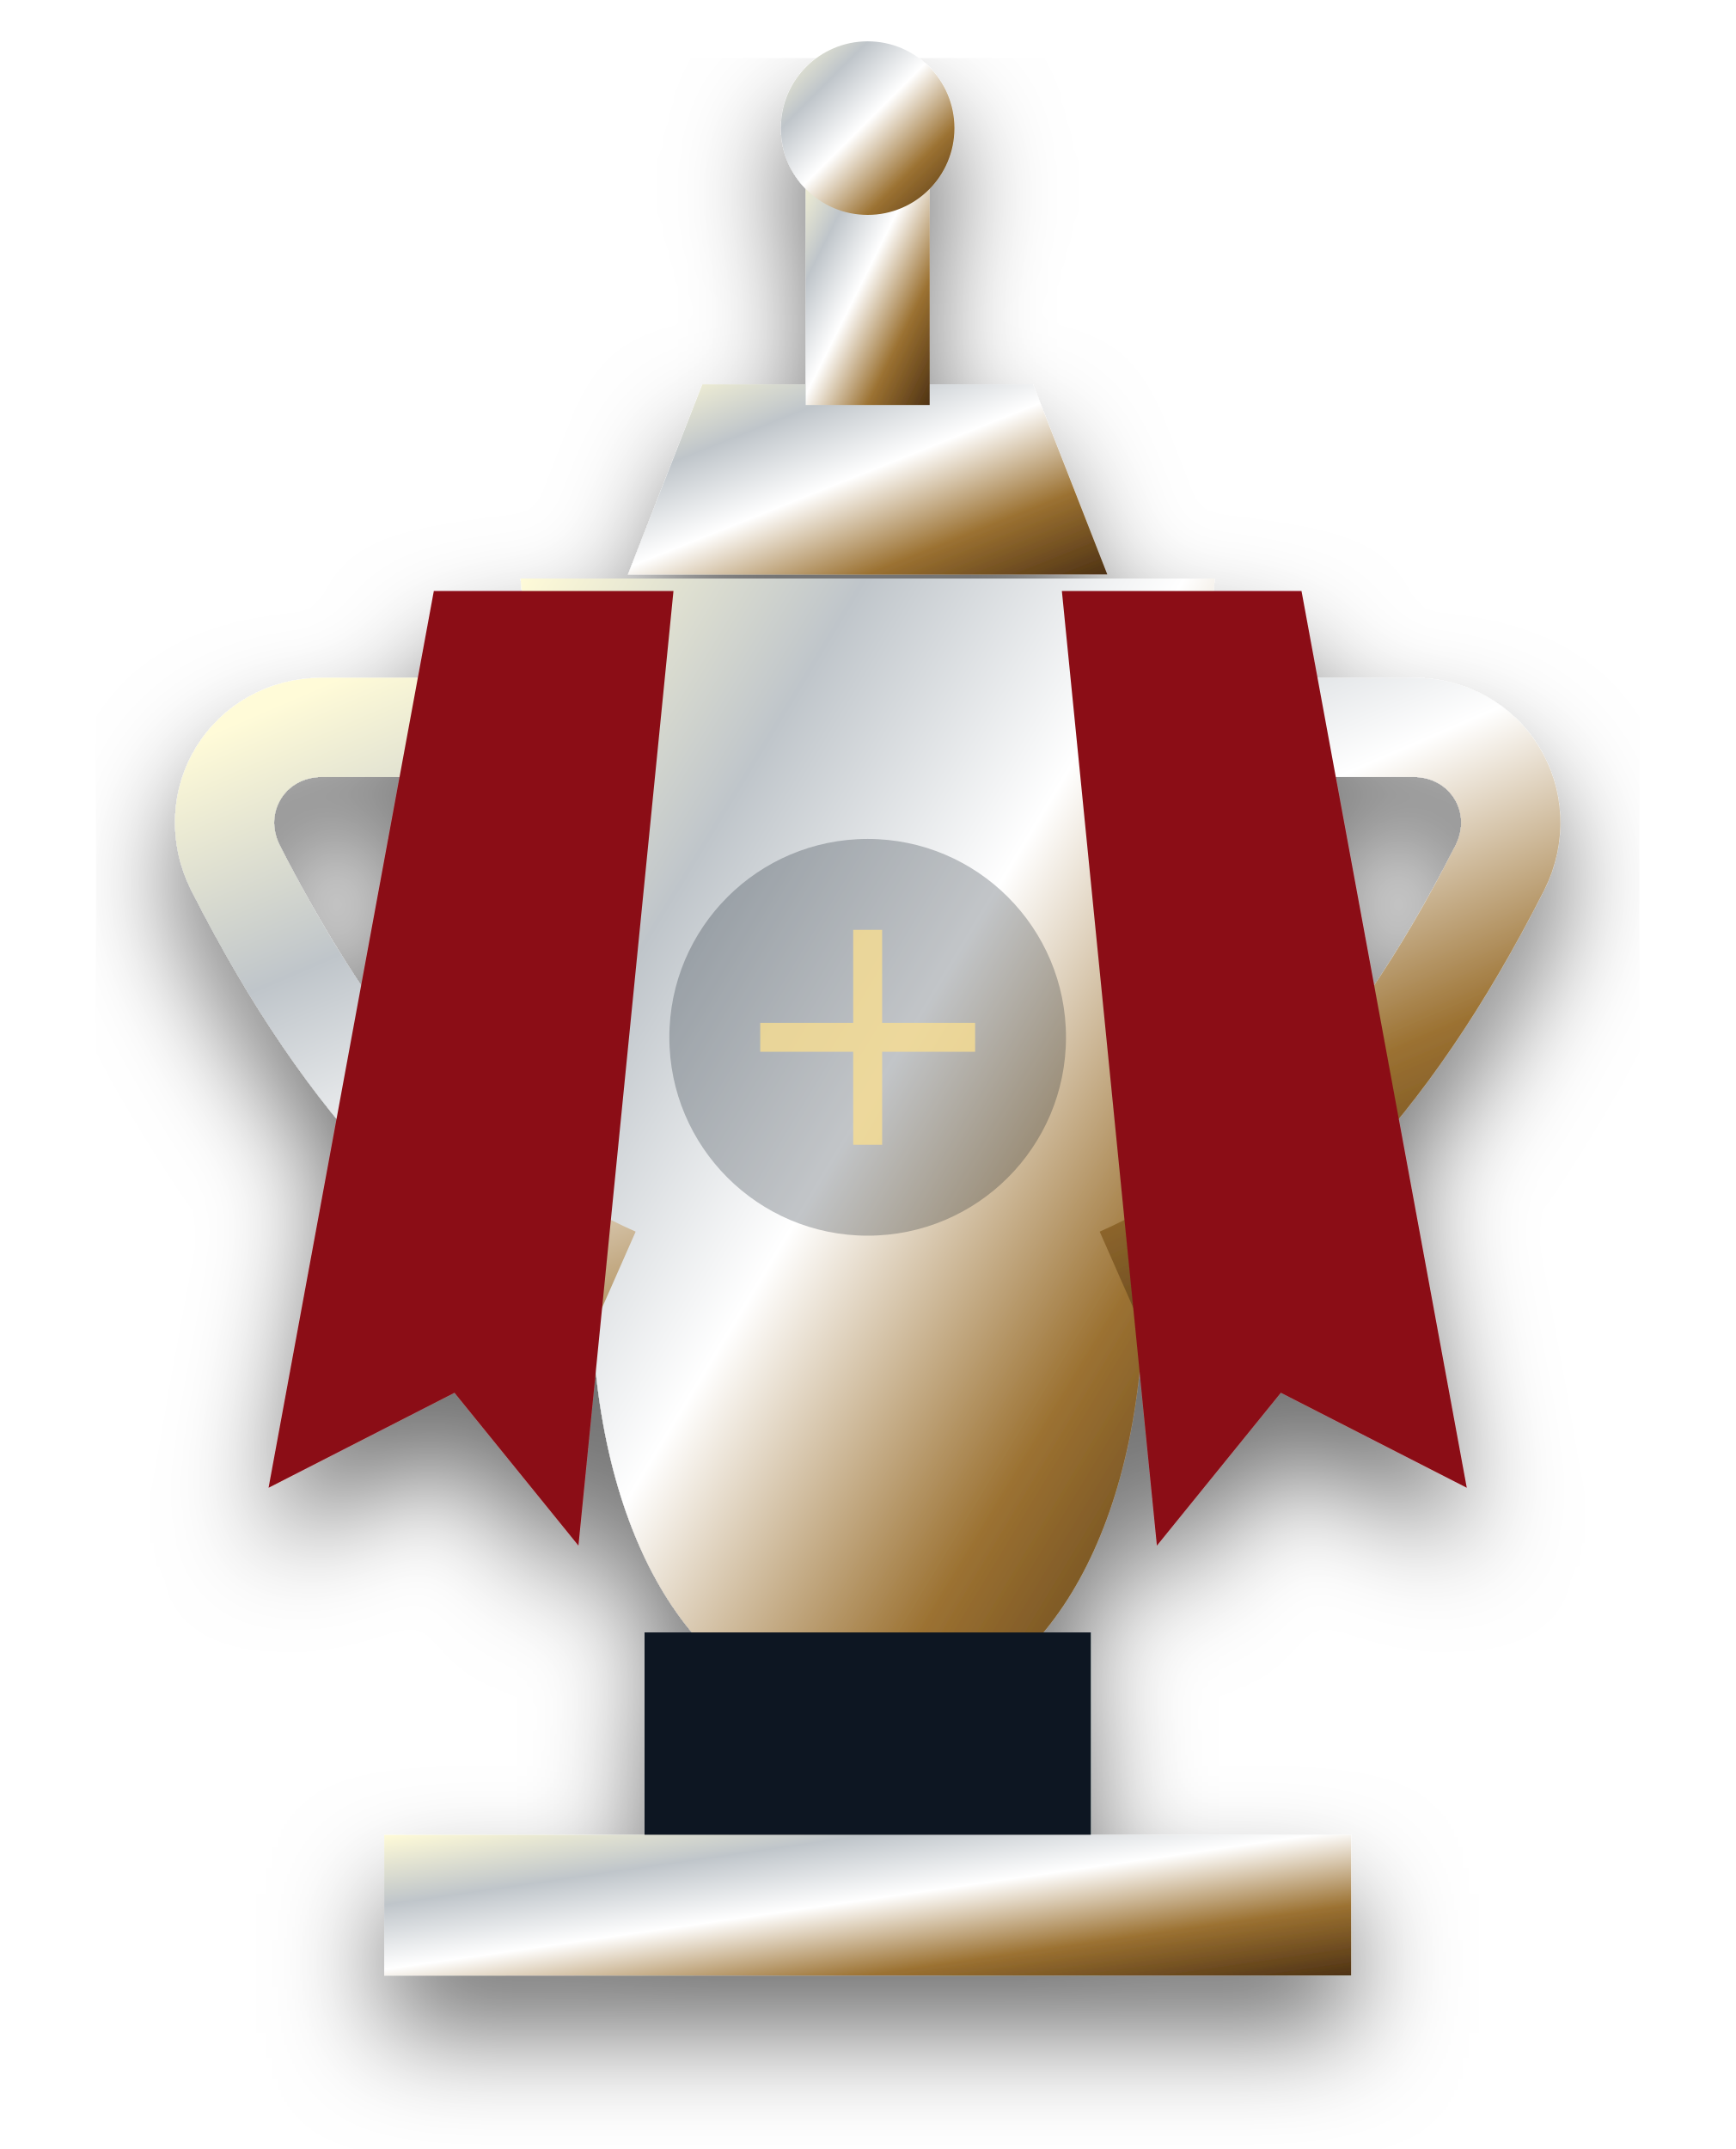
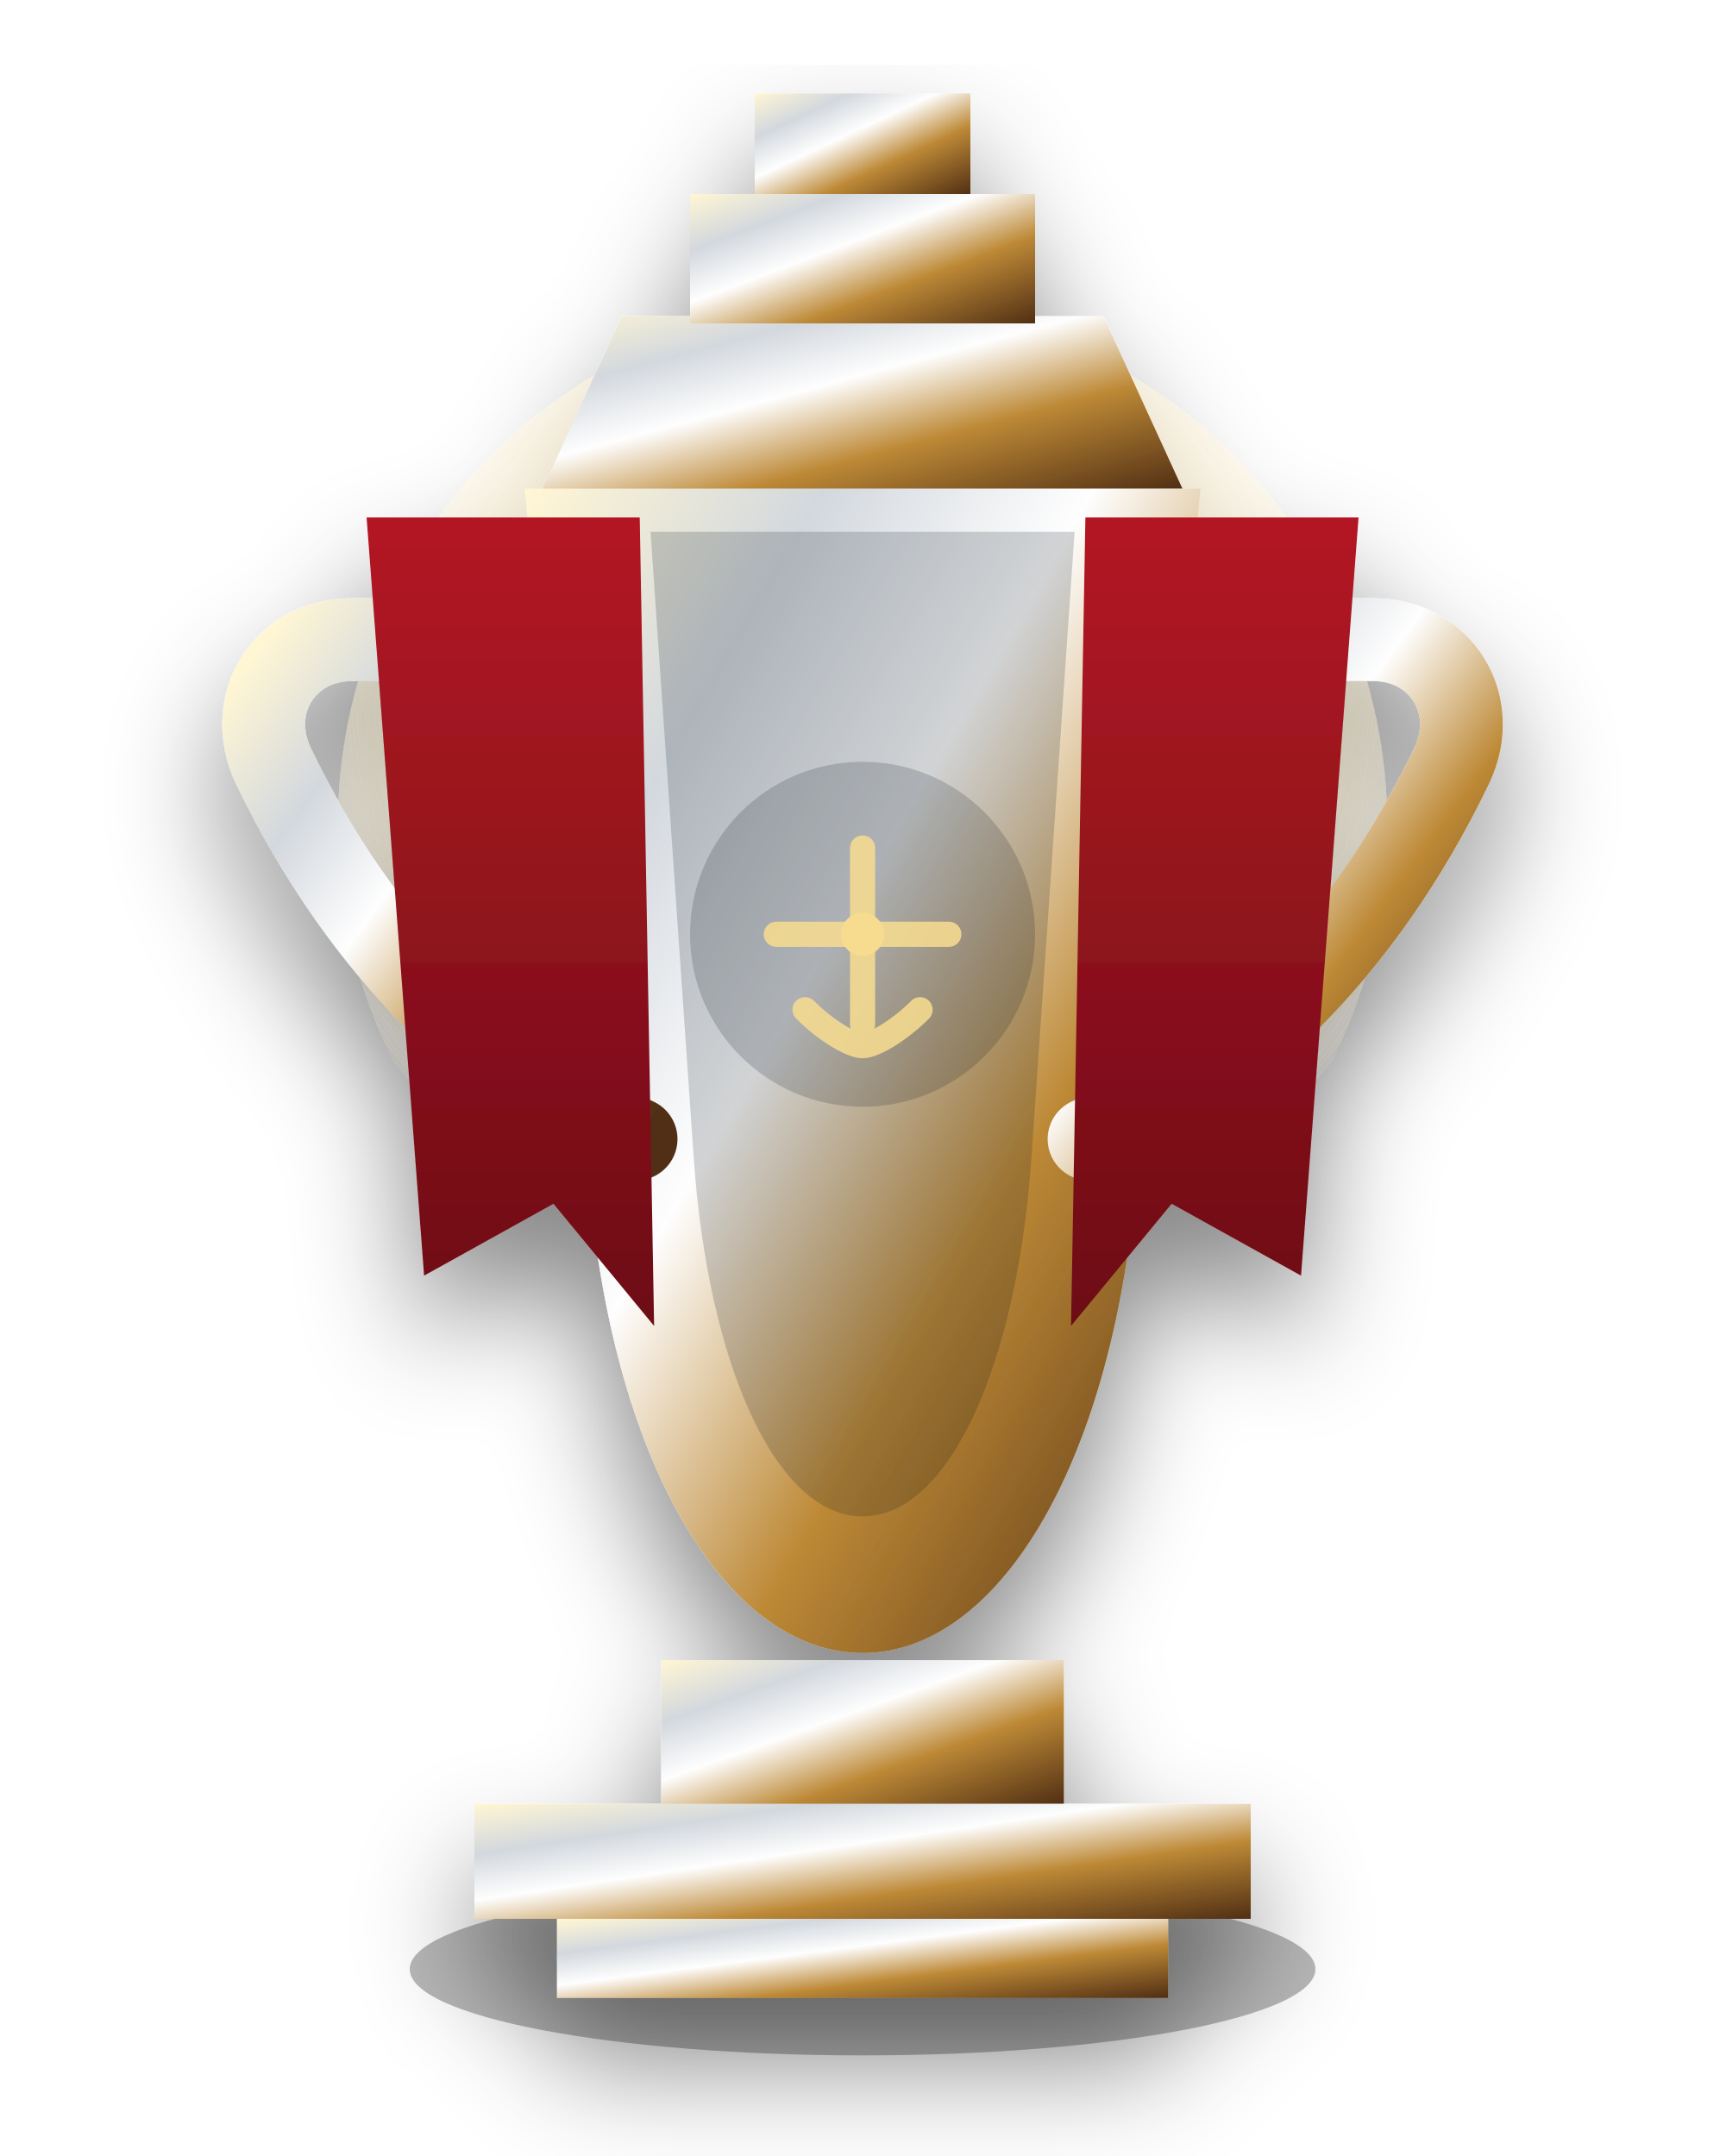
- <svg xmlns="http://www.w3.org/2000/svg" viewBox="0 0 420 520">
+ <svg xmlns="http://www.w3.org/2000/svg" viewBox="0 0 480 600" role="img" aria-label="Oruç Reis Cup">
  <defs>
-     <linearGradient id="g" x1="0" y1="0" x2="1" y2="1">
-       <stop stop-color="#fffbd8" />
-       <stop offset=".25" stop-color="#bfc5ca" />
-       <stop offset=".48" stop-color="#ffffff" />
-       <stop offset=".75" stop-color="#9b7131" />
-       <stop offset="1" stop-color="#4e3214" />
+     <linearGradient id="orucGold" x1="0" y1="0" x2="1" y2="1">
+       <stop offset="0" stop-color="#fff6d4" />
+       <stop offset="0.22" stop-color="#d3d8de" />
+       <stop offset="0.42" stop-color="#fefefe" />
+       <stop offset="0.66" stop-color="#bd8936" />
+       <stop offset="1" stop-color="#512f14" />
    </linearGradient>
-     <filter id="s">
-       <feDropShadow dx="0" dy="14" stdDeviation="13" flood-opacity=".55" />
+     <linearGradient id="orucRibbon" x1="0" y1="0" x2="0" y2="1">
+       <stop offset="0" stop-color="#b31723" />
+       <stop offset="1" stop-color="#6c0d16" />
+     </linearGradient>
+     <filter id="orucShadow" x="-30%" y="-30%" width="160%" height="180%">
+       <feDropShadow dx="0" dy="18" stdDeviation="16" flood-color="#000" flood-opacity="0.46" />
    </filter>
+     <radialGradient id="orucGlow" cx="50%" cy="36%" r="58%">
+       <stop offset="0" stop-color="#ffe6a6" stop-opacity="0.6" />
+       <stop offset="1" stop-color="#ffe6a6" stop-opacity="0" />
+     </radialGradient>
  </defs>
-   <g filter="url(#s)">
-     <path fill="url(#g)" d="M126 140h168l-18 190c-5 53-31 86-66 86s-61-33-66-86z" />
-     <path fill="url(#g)" d="M170 93h80l18 46H152z" />
-     <path fill="url(#g)" d="M195 38h30v60h-30z" />
-     <circle cx="210" cy="31" r="21" fill="url(#g)" />
-     <path fill="none" stroke="url(#g)" stroke-width="24" d="M132 176H78c-18 0-29 18-21 34 28 55 58 84 92 99M288 176h54c18 0 29 18 21 34-28 55-58 84-92 99" />
-     <path fill="#111821" d="M156 395h108v49H156z" />
-     <path fill="url(#g)" d="M93 444h234v34H93z" />
-     <path fill="#8b1017" d="M105 143 65 360l45-23 30 37 23-231zM315 143l40 217-45-23-30 37-23-231z" />
-     <circle cx="210" cy="251" r="48" fill="#0d1722" opacity=".25" />
-     <path fill="none" stroke="#f8dd91" stroke-width="7" d="M184 251h52M210 225v52" opacity=".8" />
+   <ellipse cx="240" cy="548" rx="126" ry="24" fill="#000" opacity="0.28" />
+   <g filter="url(#orucShadow)">
+     <ellipse cx="240" cy="230" rx="146" ry="146" fill="url(#orucGlow)" />
+     <g fill="url(#orucGold)">
+       <path d="M173 88h134l22 48H151z" />
+       <path d="M192 54h96v36h-96z" />
+       <path d="M210 26h60v28h-60z" />
+       <path d="M146 136h188l-18 194c-7 79-39 130-76 130s-69-51-76-130z" />
+       <path d="M154 178H98c-19 0-30 18-22 35 25 52 61 86 101 104" fill="none" stroke="url(#orucGold)" stroke-width="23" stroke-linecap="round" />
+       <path d="M326 178h56c19 0 30 18 22 35-25 52-61 86-101 104" fill="none" stroke="url(#orucGold)" stroke-width="23" stroke-linecap="round" />
+       <path d="M184 462h112v40H184z" />
+       <path d="M132 502h216v32H132z" />
+       <path d="M155 534h170v22H155z" />
+     </g>
+     <path d="M178 144H102l16 211 36-20 28 34z" fill="url(#orucRibbon)" />
+     <path d="M302 144h76l-16 211-36-20-28 34z" fill="url(#orucRibbon)" />
+     <path d="M181 148h118l-12 174c-4 58-23 100-47 100s-43-42-47-100z" fill="#07131d" opacity="0.18" />
+     <g transform="translate(240 260)">
+       <circle r="48" fill="#0d1722" opacity="0.18" />
+       <path d="M0-24v49M-24 0h48M-16 21c6 6 13 10 16 10s10-4 16-10" fill="none" stroke="#f7dc90" stroke-width="7" stroke-linecap="round" stroke-linejoin="round" opacity="0.86" />
+       <circle r="6" fill="#f7dc90" />
+     </g>
  </g>
</svg>
